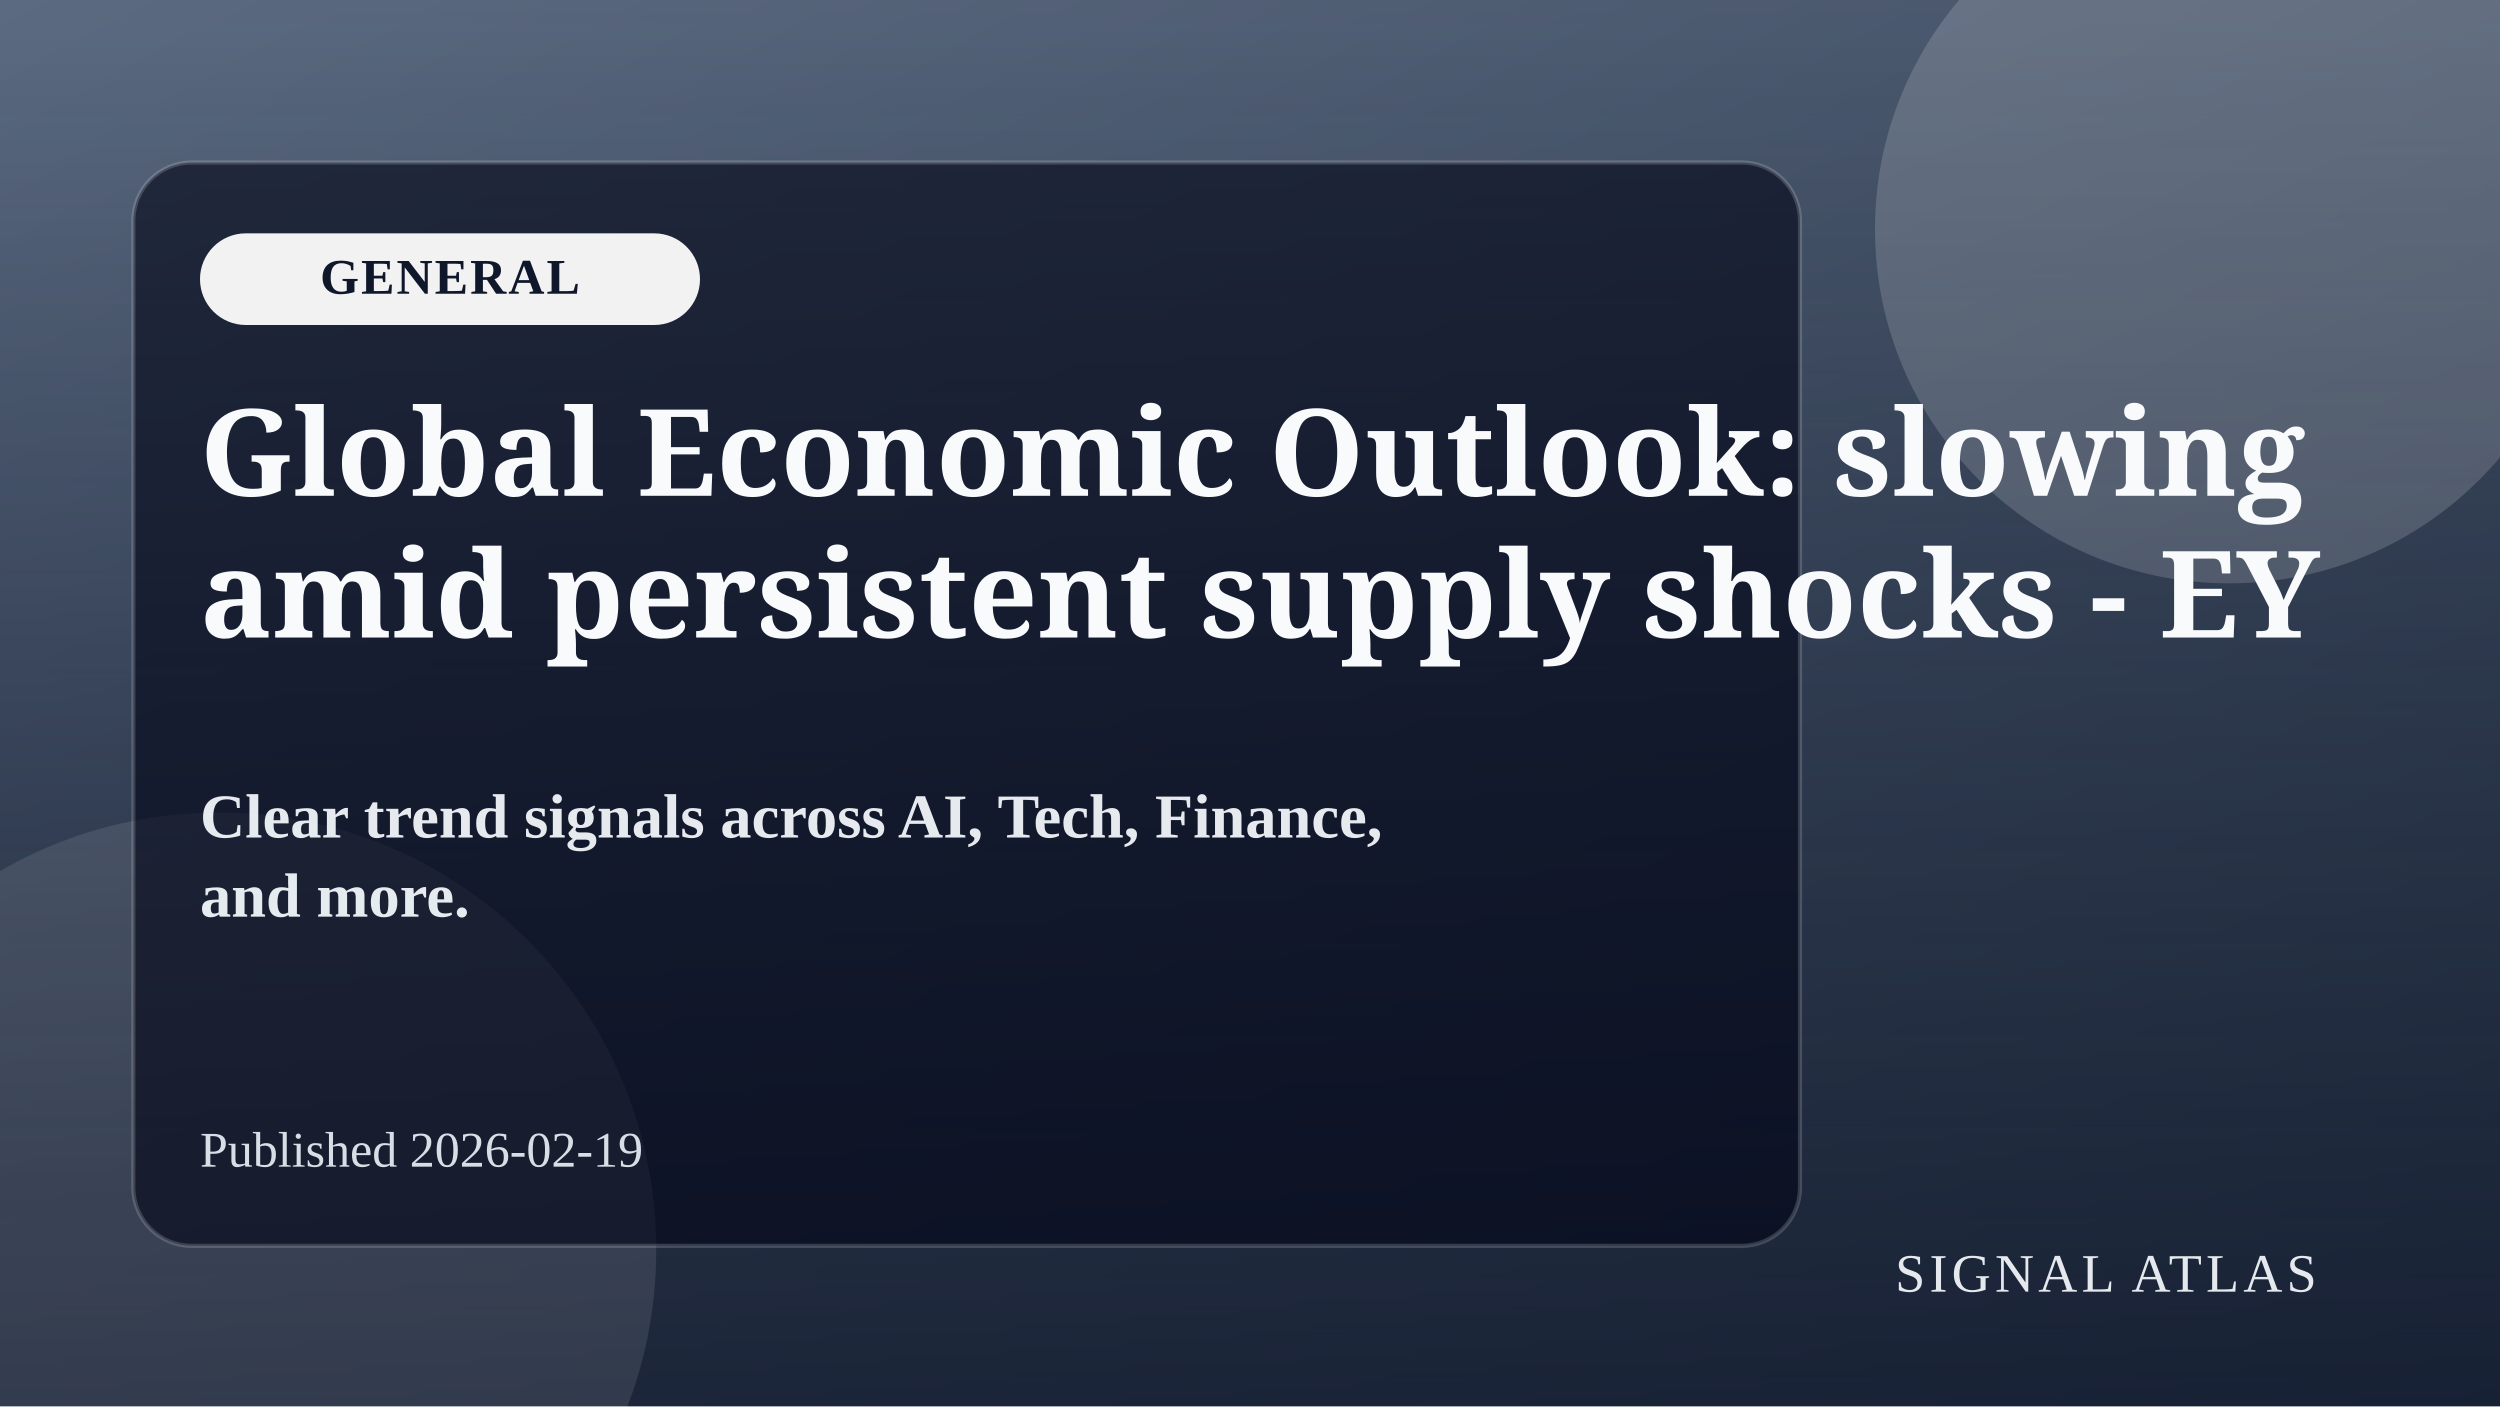
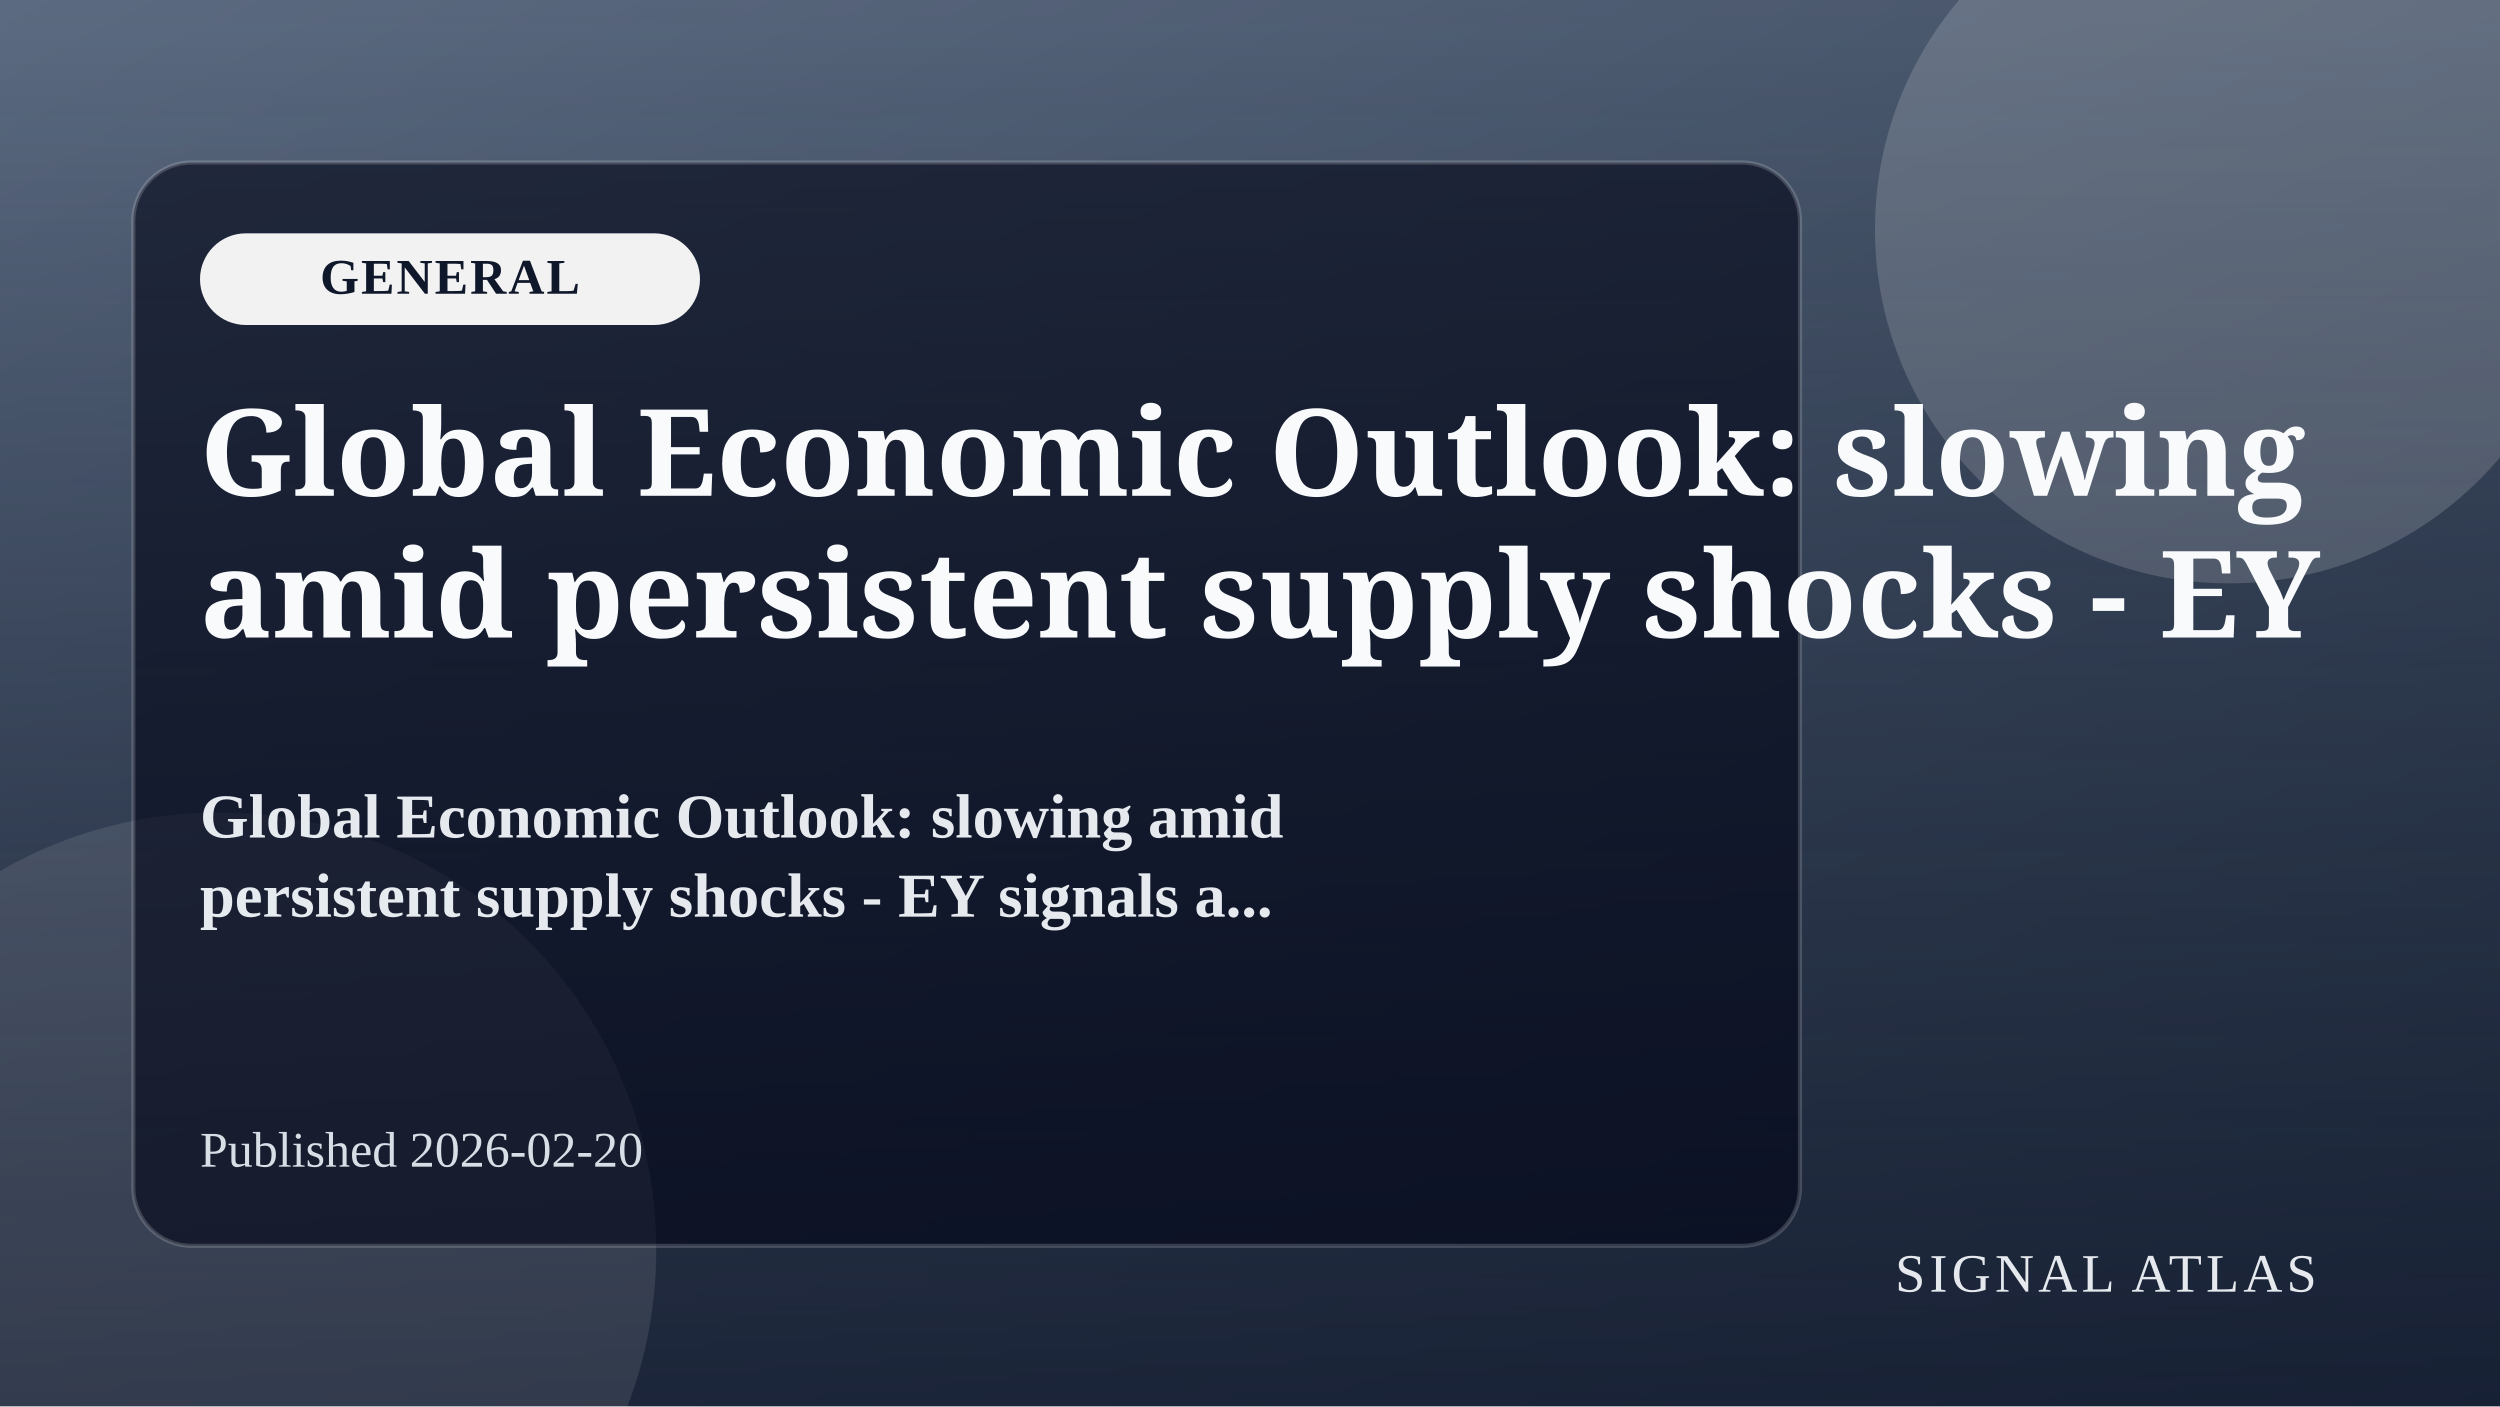
<svg xmlns="http://www.w3.org/2000/svg" viewBox="0 0 1200 675" role="img" aria-label="Global Economic Outlook: slowing amid persistent supply shocks - EY">
  <defs>
    <linearGradient id="g" x1="0" y1="0" x2="1" y2="1">
      <stop offset="0%" stop-color="#64748b" />
      <stop offset="100%" stop-color="#334155" />
    </linearGradient>
    <linearGradient id="mask" x1="0" y1="0" x2="0" y2="1">
      <stop offset="0%" stop-color="rgba(15,23,42,.1)" />
      <stop offset="100%" stop-color="rgba(15,23,42,.76)" />
    </linearGradient>
  </defs>
  <rect width="1200" height="675" fill="url(#g)" />
  <rect width="1200" height="675" fill="url(#mask)" />
  <circle cx="1070" cy="110" r="170" fill="rgba(255,255,255,.16)" />
  <circle cx="105" cy="600" r="210" fill="rgba(255,255,255,.1)" />
  <rect x="64" y="78" width="800" height="520" rx="28" fill="rgba(2,6,23,.62)" stroke="rgba(255,255,255,.17)" stroke-width="2" />
  <rect x="96" y="112" width="240" height="44" rx="22" fill="rgba(255,255,255,.94)" />
  <text x="216" y="141" text-anchor="middle" fill="#0f172a" font-family="Source Sans 3,Segoe UI,sans-serif" font-size="24" font-weight="700" letter-spacing="1">GENERAL</text>
  <text x="96" y="238" fill="#f8fafc" font-family="Newsreader,Georgia,serif" font-size="58" font-weight="700" letter-spacing=".2">
    <tspan x="96" y="238">Global Economic Outlook: slowing</tspan>
    <tspan x="96" y="306">amid persistent supply shocks - EY</tspan>
  </text>
  <text x="96" y="402" fill="rgba(241,245,249,.95)" font-family="Source Sans 3,Segoe UI,sans-serif" font-size="30" font-weight="600">
-     <tspan x="96" y="402">Clear trend signals across AI, Tech, Finance,</tspan>
-     <tspan x="96" y="440">and more.</tspan>
+     <tspan x="96" y="402">Global Economic Outlook: slowing amid</tspan>
+     <tspan x="96" y="440">persistent supply shocks - EY signals a...</tspan>
  </text>
-   <text x="96" y="560" fill="rgba(226,232,240,.95)" font-family="Source Sans 3,Segoe UI,sans-serif" font-size="24">Published 2026-02-19</text>
+   <text x="96" y="560" fill="rgba(226,232,240,.95)" font-family="Source Sans 3,Segoe UI,sans-serif" font-size="24">Published 2026-02-20</text>
  <text x="1112" y="620" text-anchor="end" fill="rgba(241,245,249,.94)" font-family="Source Sans 3,Segoe UI,sans-serif" font-size="26" letter-spacing="2">SIGNAL ATLAS</text>
</svg>
